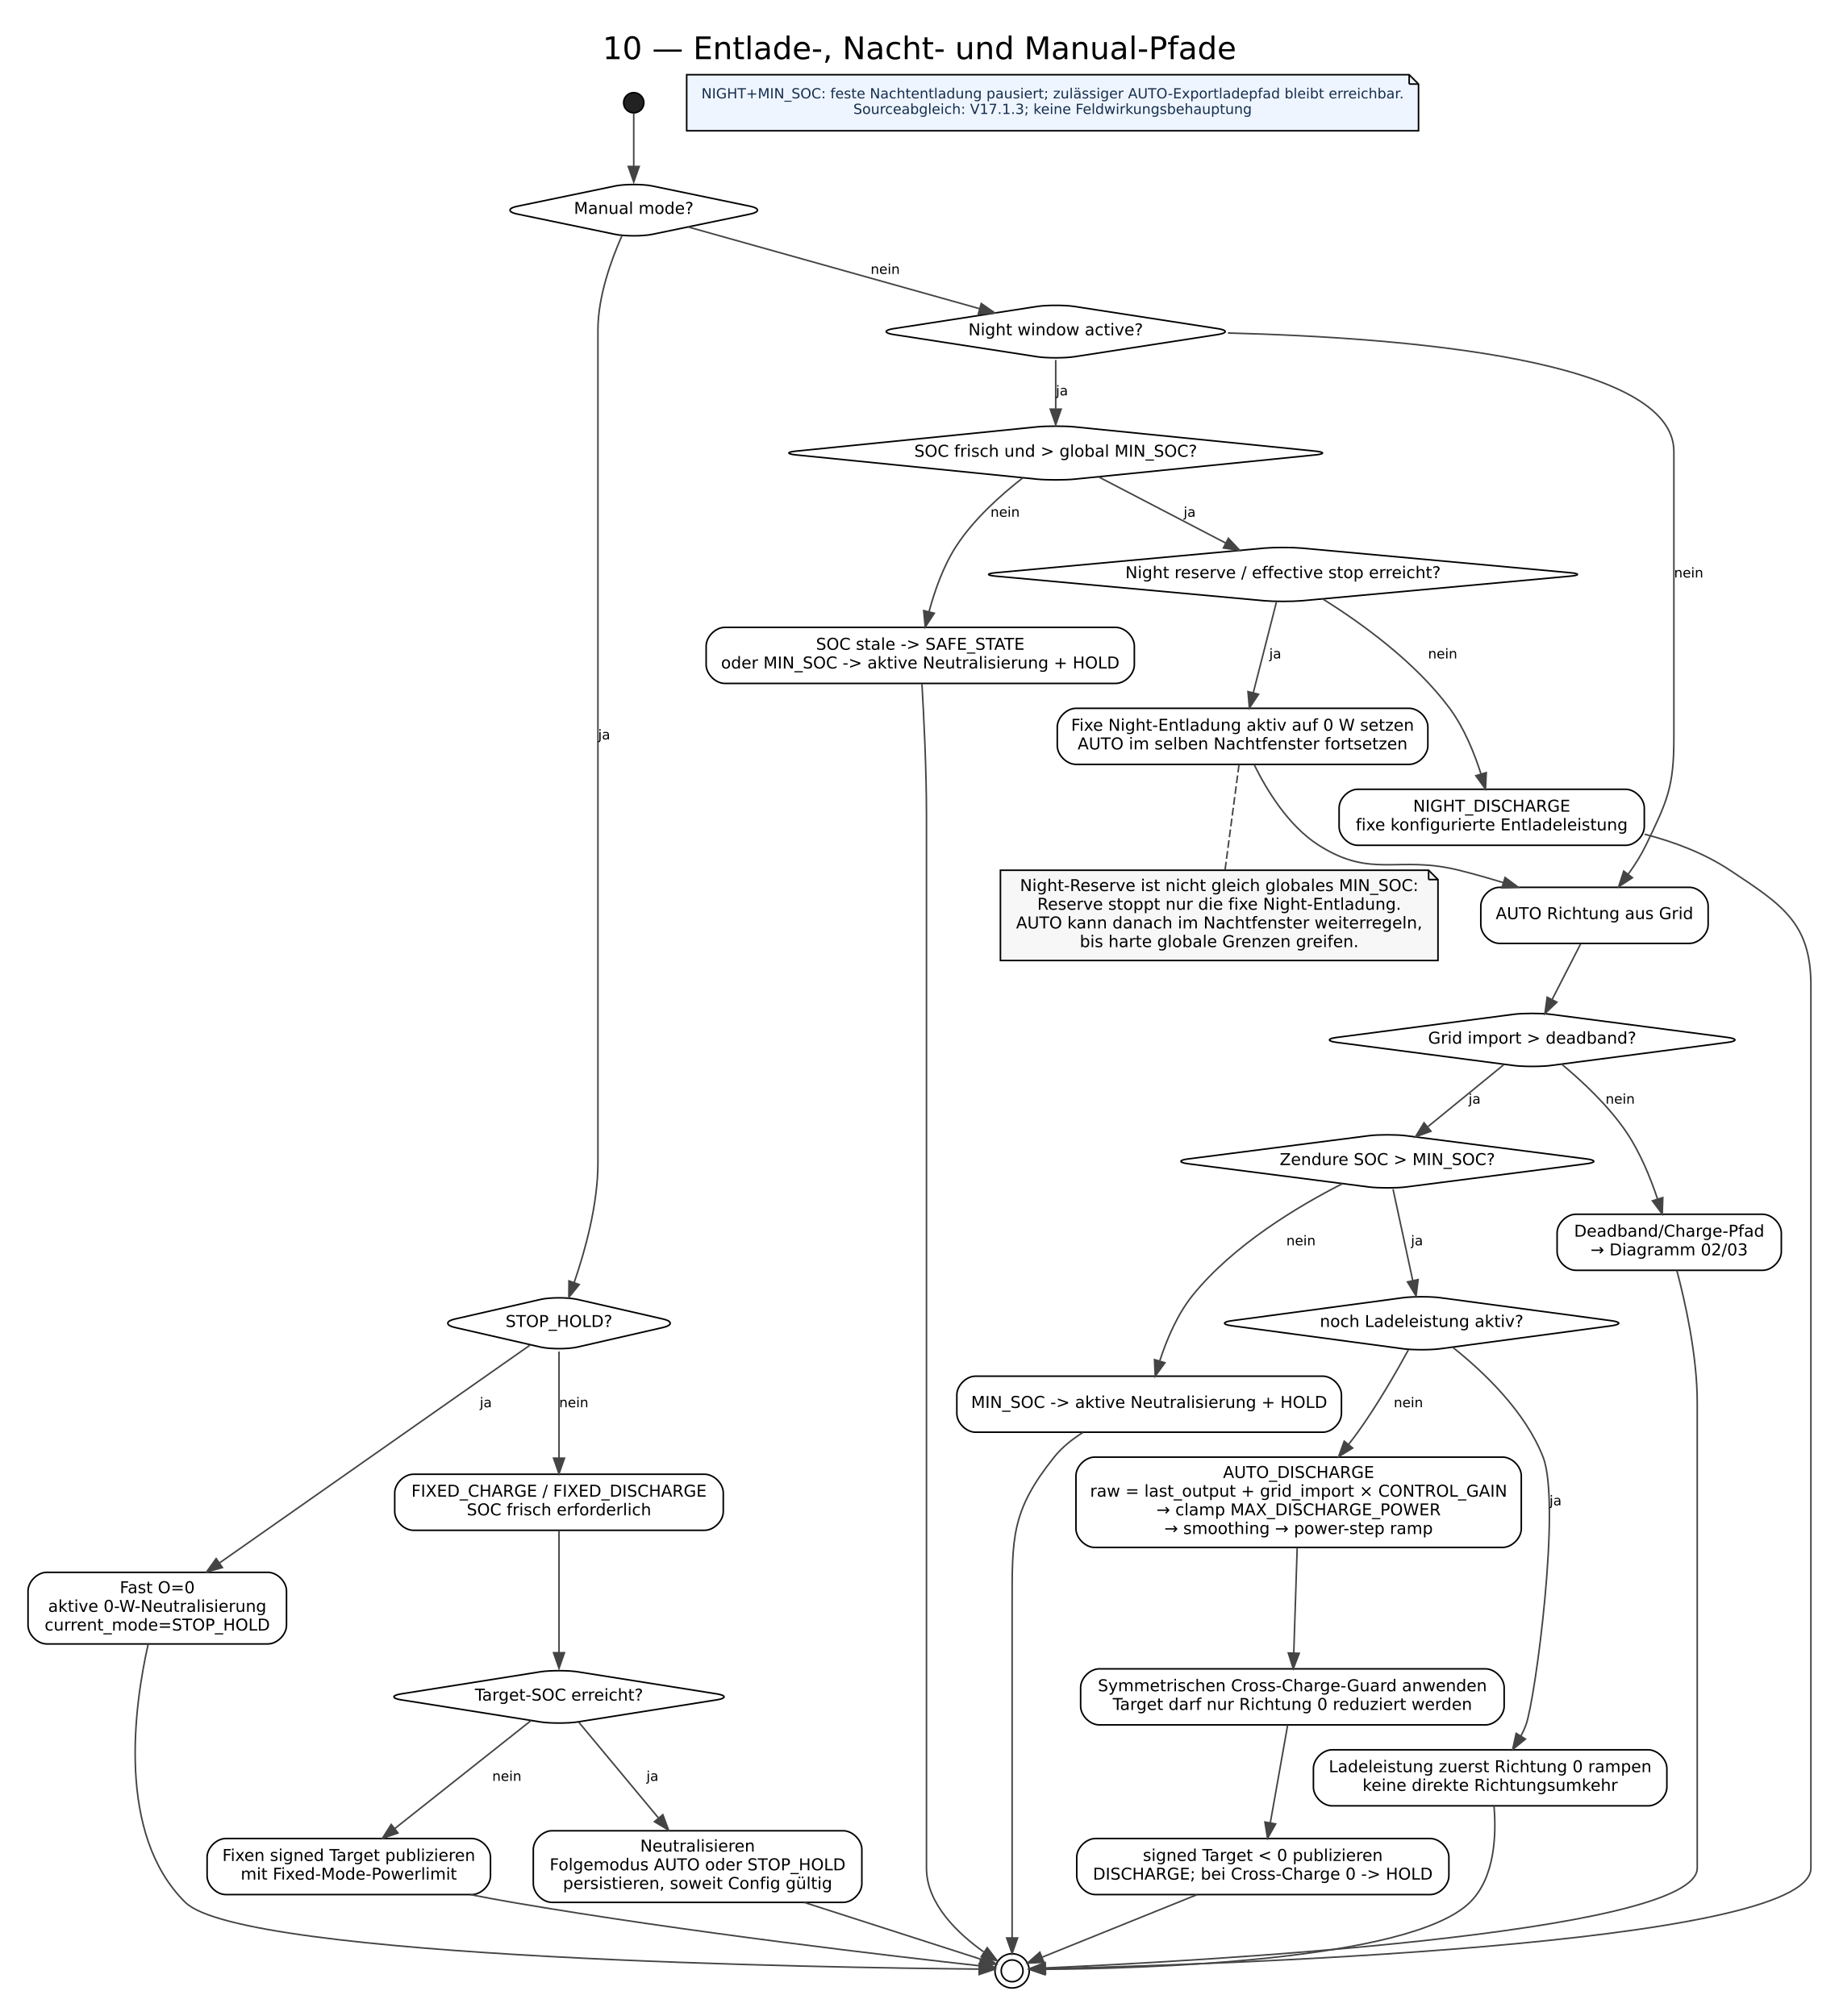
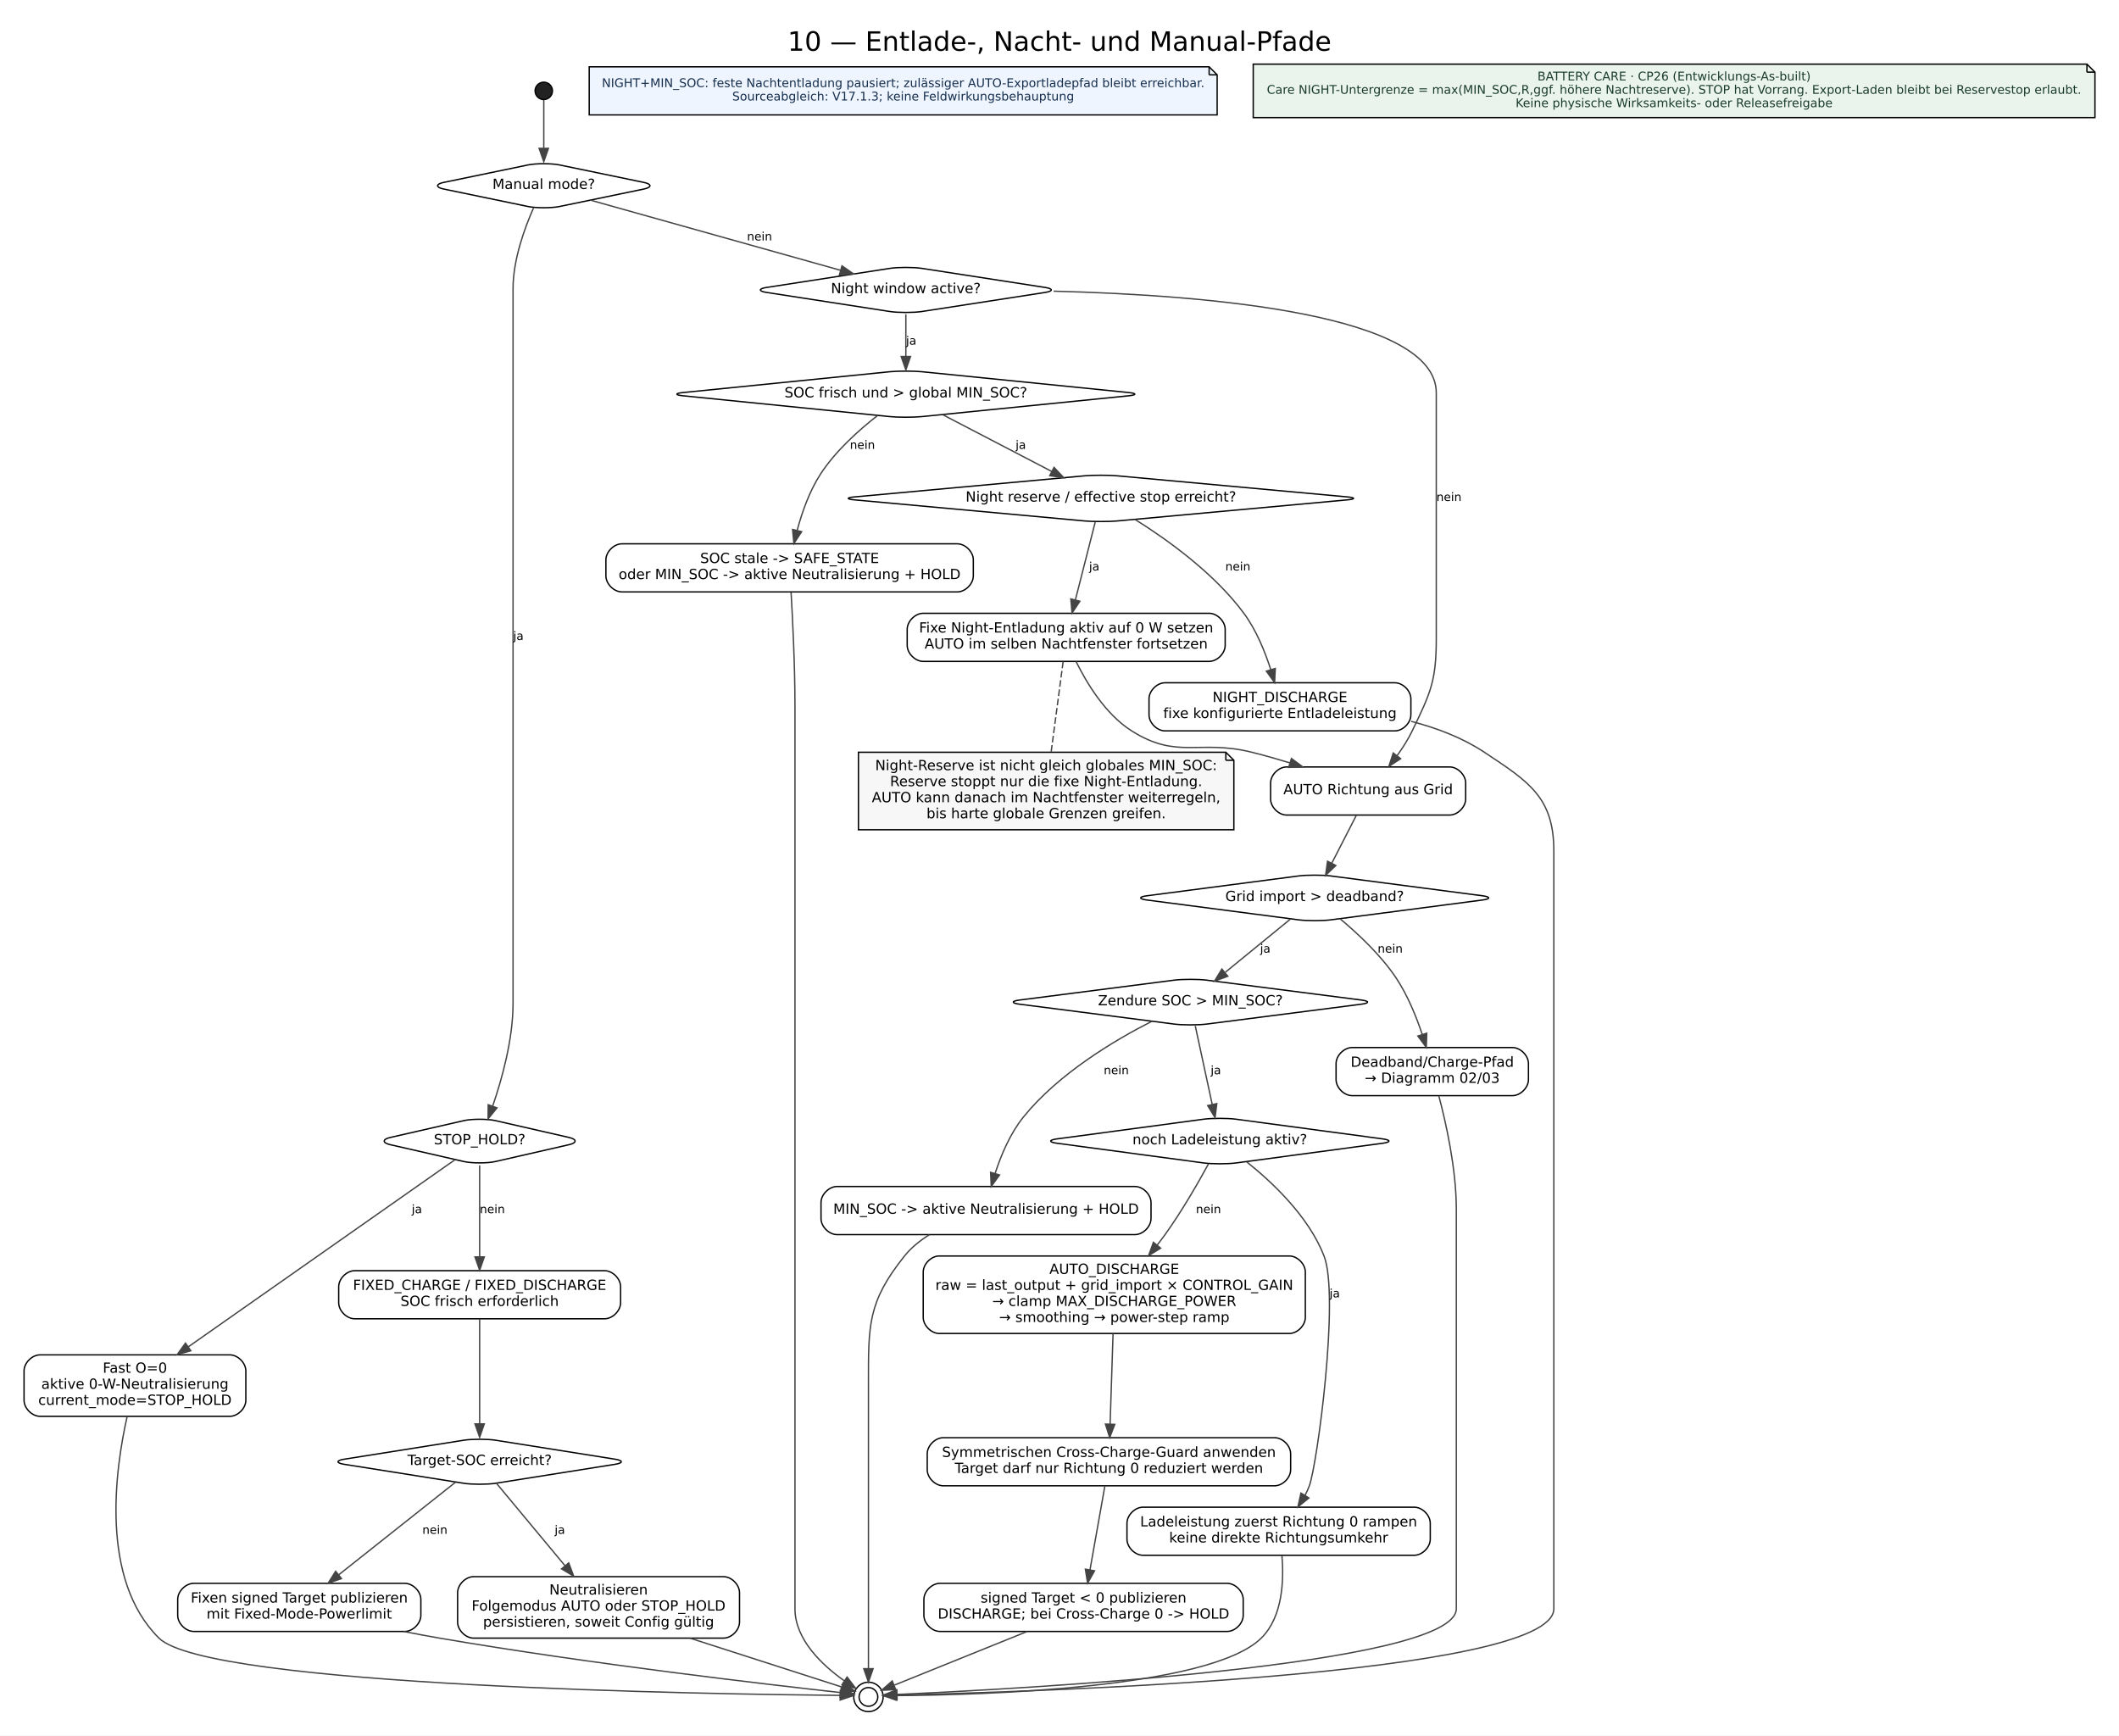
- <svg xmlns="http://www.w3.org/2000/svg" width="1181pt" height="1295pt" viewBox="0.00 0.00 1181.00 1295.00">
-   <g id="graph0" class="graph" transform="scale(1 1) rotate(0) translate(18 1277)">
-     <polygon fill="white" stroke="transparent" points="-18,18 -18,-1277 1163,-1277 1163,18 -18,18" />
-     <text text-anchor="middle" x="572.5" y="-1239" font-family="DejaVu Sans" font-size="20.00">10 — Entlade-, Nacht- und Manual-Pfade</text>
+ <svg xmlns="http://www.w3.org/2000/svg" width="1586pt" height="1299pt" viewBox="0.00 0.00 1586.00 1299.00">
+   <g id="graph0" class="graph" transform="scale(1 1) rotate(0) translate(18 1281)">
+     <polygon fill="white" stroke="transparent" points="-18,18 -18,-1281 1568,-1281 1568,18 -18,18" />
+     <text text-anchor="middle" x="775" y="-1243" font-family="DejaVu Sans" font-size="20.00">10 — Entlade-, Nacht- und Manual-Pfade</text>
    <g id="node1" class="node">
-       <ellipse fill="#222222" stroke="black" cx="389" cy="-1211" rx="6.5" ry="6.5" />
+       <ellipse fill="#222222" stroke="black" cx="389" cy="-1213" rx="6.5" ry="6.5" />
    </g>
    <g id="node2" class="node">
      <path fill="white" stroke="black" d="M377.25,-1157.56C377.25,-1157.56 313.94,-1144.44 313.94,-1144.44 308.07,-1143.22 308.07,-1140.78 313.94,-1139.56 313.94,-1139.56 377.25,-1126.44 377.25,-1126.44 383.12,-1125.22 394.88,-1125.22 400.75,-1126.44 400.75,-1126.44 464.06,-1139.56 464.06,-1139.56 469.93,-1140.78 469.93,-1143.22 464.06,-1144.44 464.06,-1144.44 400.75,-1157.56 400.75,-1157.56 394.88,-1158.78 383.12,-1158.78 377.25,-1157.56" />
      <text text-anchor="middle" x="389" y="-1139.6" font-family="DejaVu Sans" font-size="10.50">Manual mode?</text>
    </g>
    <g id="edge1" class="edge">
-       <path fill="none" stroke="#444444" d="M389,-1204.29C389,-1196.72 389,-1182.86 389,-1170.23" />
-       <polygon fill="#444444" stroke="#444444" points="392.5,-1170.08 389,-1160.08 385.5,-1170.08 392.5,-1170.08" />
+       <path fill="none" stroke="#444444" d="M389,-1206.12C389,-1198.15 389,-1183.38 389,-1170.14" />
+       <polygon fill="#444444" stroke="#444444" points="392.5,-1170 389,-1160 385.5,-1170 392.5,-1170" />
    </g>
    <g id="node3" class="node">
      <path fill="white" stroke="black" d="M329.3,-442.33C329.3,-442.33 273.97,-429.67 273.97,-429.67 268.12,-428.34 268.12,-425.66 273.97,-424.33 273.97,-424.33 329.3,-411.67 329.3,-411.67 335.15,-410.34 346.85,-410.34 352.7,-411.67 352.7,-411.67 408.03,-424.33 408.03,-424.33 413.88,-425.66 413.88,-428.34 408.03,-429.67 408.03,-429.67 352.7,-442.33 352.7,-442.33 346.85,-443.66 335.15,-443.66 329.3,-442.33" />
      <text text-anchor="middle" x="341" y="-424.6" font-family="DejaVu Sans" font-size="10.50">STOP_HOLD?</text>
    </g>
    <g id="edge2" class="edge">
      <path fill="none" stroke="#444444" d="M381.34,-1125.4C374.65,-1110.32 366,-1086.64 366,-1065 366,-1065 366,-1065 366,-530 366,-503.17 357.74,-473.49 350.72,-453.09" />
      <polygon fill="#444444" stroke="#444444" points="353.98,-451.84 347.31,-443.61 347.4,-454.2 353.98,-451.84" />
      <text text-anchor="middle" x="370" y="-802.04" font-family="DejaVu Sans" font-size="8.70">ja</text>
    </g>
    <g id="node9" class="node">
      <path fill="white" stroke="black" d="M648.14,-1080.16C648.14,-1080.16 555.59,-1065.84 555.59,-1065.84 549.66,-1064.92 549.66,-1063.08 555.59,-1062.16 555.59,-1062.16 648.14,-1047.84 648.14,-1047.84 654.07,-1046.92 665.93,-1046.92 671.86,-1047.84 671.86,-1047.84 764.41,-1062.16 764.41,-1062.16 770.34,-1063.08 770.34,-1064.92 764.41,-1065.84 764.41,-1065.84 671.86,-1080.16 671.86,-1080.16 665.93,-1081.08 654.07,-1081.08 648.14,-1080.16" />
      <text text-anchor="middle" x="660" y="-1061.6" font-family="DejaVu Sans" font-size="10.50">Night window active?</text>
    </g>
    <g id="edge11" class="edge">
      <path fill="none" stroke="#444444" d="M423.87,-1131.22C471.51,-1117.86 557.18,-1093.84 611.18,-1078.69" />
      <polygon fill="#444444" stroke="#444444" points="612.19,-1082.04 620.88,-1075.97 610.3,-1075.3 612.19,-1082.04" />
      <text text-anchor="middle" x="550.5" y="-1101.04" font-family="DejaVu Sans" font-size="8.70">nein</text>
    </g>
    <g id="node4" class="node">
      <path fill="white" stroke="black" d="M154,-267C154,-267 12,-267 12,-267 6,-267 0,-261 0,-255 0,-255 0,-233 0,-233 0,-227 6,-221 12,-221 12,-221 154,-221 154,-221 160,-221 166,-227 166,-233 166,-233 166,-255 166,-255 166,-261 160,-267 154,-267" />
      <text text-anchor="middle" x="83" y="-253.6" font-family="DejaVu Sans" font-size="10.50">Fast O=0</text>
      <text text-anchor="middle" x="83" y="-241.6" font-family="DejaVu Sans" font-size="10.50">aktive 0-W-Neutralisierung</text>
      <text text-anchor="middle" x="83" y="-229.6" font-family="DejaVu Sans" font-size="10.50">current_mode=STOP_HOLD</text>
    </g>
    <g id="edge3" class="edge">
      <path fill="none" stroke="#444444" d="M322.45,-412.98C280.9,-383.84 179.63,-312.79 123,-273.06" />
      <polygon fill="#444444" stroke="#444444" points="124.84,-270.08 114.64,-267.2 120.82,-275.81 124.84,-270.08" />
      <text text-anchor="middle" x="294" y="-373.04" font-family="DejaVu Sans" font-size="8.70">ja</text>
    </g>
    <g id="node5" class="node">
      <path fill="white" stroke="black" d="M434.5,-330C434.5,-330 247.5,-330 247.5,-330 241.5,-330 235.5,-324 235.5,-318 235.5,-318 235.5,-306 235.5,-306 235.5,-300 241.5,-294 247.5,-294 247.5,-294 434.5,-294 434.5,-294 440.5,-294 446.5,-300 446.5,-306 446.5,-306 446.5,-318 446.5,-318 446.5,-324 440.5,-330 434.5,-330" />
      <text text-anchor="middle" x="341" y="-315.6" font-family="DejaVu Sans" font-size="10.50">FIXED_CHARGE / FIXED_DISCHARGE</text>
      <text text-anchor="middle" x="341" y="-303.6" font-family="DejaVu Sans" font-size="10.50">SOC frisch erforderlich</text>
    </g>
    <g id="edge4" class="edge">
      <path fill="none" stroke="#444444" d="M341,-408.84C341,-390.67 341,-361.72 341,-340.39" />
      <polygon fill="#444444" stroke="#444444" points="344.5,-340.32 341,-330.32 337.5,-340.32 344.5,-340.32" />
      <text text-anchor="middle" x="350.5" y="-373.04" font-family="DejaVu Sans" font-size="8.70">nein</text>
    </g>
    <g id="node25" class="node">
      <ellipse fill="white" stroke="black" cx="632" cy="-11" rx="7" ry="7" />
      <ellipse fill="none" stroke="black" cx="632" cy="-11" rx="11" ry="11" />
    </g>
    <g id="edge8" class="edge">
      <path fill="none" stroke="#444444" d="M77.19,-220.99C68.27,-181.54 56.51,-98.84 101,-55 137.87,-18.66 516.43,-12.99 610.78,-12.14" />
      <polygon fill="#444444" stroke="#444444" points="610.87,-15.64 620.84,-12.06 610.81,-8.64 610.87,-15.64" />
    </g>
    <g id="node6" class="node">
      <path fill="white" stroke="black" d="M329.15,-203.12C329.15,-203.12 239.45,-188.88 239.45,-188.88 233.52,-187.94 233.52,-186.06 239.45,-185.12 239.45,-185.12 329.15,-170.88 329.15,-170.88 335.07,-169.94 346.93,-169.94 352.85,-170.88 352.85,-170.88 442.55,-185.12 442.55,-185.12 448.48,-186.06 448.48,-187.94 442.55,-188.88 442.55,-188.88 352.85,-203.12 352.85,-203.12 346.93,-204.06 335.07,-204.06 329.15,-203.12" />
      <text text-anchor="middle" x="341" y="-184.6" font-family="DejaVu Sans" font-size="10.50">Target-SOC erreicht?</text>
    </g>
    <g id="edge5" class="edge">
      <path fill="none" stroke="#444444" d="M341,-293.9C341,-273.63 341,-239.6 341,-215.59" />
      <polygon fill="#444444" stroke="#444444" points="344.5,-215.35 341,-205.35 337.5,-215.35 344.5,-215.35" />
    </g>
    <g id="node7" class="node">
      <path fill="white" stroke="black" d="M523.5,-101C523.5,-101 336.5,-101 336.5,-101 330.5,-101 324.5,-95 324.5,-89 324.5,-89 324.5,-67 324.5,-67 324.5,-61 330.5,-55 336.5,-55 336.5,-55 523.5,-55 523.5,-55 529.5,-55 535.5,-61 535.5,-67 535.5,-67 535.5,-89 535.5,-89 535.5,-95 529.5,-101 523.5,-101" />
      <text text-anchor="middle" x="430" y="-87.6" font-family="DejaVu Sans" font-size="10.50">Neutralisieren</text>
      <text text-anchor="middle" x="430" y="-75.6" font-family="DejaVu Sans" font-size="10.50">Folgemodus AUTO oder STOP_HOLD</text>
      <text text-anchor="middle" x="430" y="-63.6" font-family="DejaVu Sans" font-size="10.50">persistieren, soweit Config gültig</text>
    </g>
    <g id="edge6" class="edge">
      <path fill="none" stroke="#444444" d="M353.75,-170.67C367.02,-154.72 388.13,-129.33 404.79,-109.31" />
      <polygon fill="#444444" stroke="#444444" points="407.68,-111.31 411.38,-101.38 402.3,-106.83 407.68,-111.31" />
      <text text-anchor="middle" x="401" y="-133.04" font-family="DejaVu Sans" font-size="8.70">ja</text>
    </g>
    <g id="node8" class="node">
      <path fill="white" stroke="black" d="M285,-96C285,-96 127,-96 127,-96 121,-96 115,-90 115,-84 115,-84 115,-72 115,-72 115,-66 121,-60 127,-60 127,-60 285,-60 285,-60 291,-60 297,-66 297,-72 297,-72 297,-84 297,-84 297,-90 291,-96 285,-96" />
      <text text-anchor="middle" x="206" y="-81.6" font-family="DejaVu Sans" font-size="10.50">Fixen signed Target publizieren</text>
      <text text-anchor="middle" x="206" y="-69.6" font-family="DejaVu Sans" font-size="10.50">mit Fixed-Mode-Powerlimit</text>
    </g>
    <g id="edge7" class="edge">
      <path fill="none" stroke="#444444" d="M323.07,-171.79C300.71,-154.07 262.18,-123.53 235.46,-102.35" />
      <polygon fill="#444444" stroke="#444444" points="237.58,-99.57 227.57,-96.1 233.24,-105.05 237.58,-99.57" />
      <text text-anchor="middle" x="307.5" y="-133.04" font-family="DejaVu Sans" font-size="8.70">nein</text>
    </g>
    <g id="edge9" class="edge">
      <path fill="none" stroke="#444444" d="M498.39,-54.99C538.43,-42.11 586.12,-26.76 612.32,-18.33" />
      <polygon fill="#444444" stroke="#444444" points="613.41,-21.66 621.85,-15.27 611.26,-15 613.41,-21.66" />
    </g>
    <g id="edge10" class="edge">
      <path fill="none" stroke="#444444" d="M284.14,-59.97C293.18,-58.19 302.28,-56.5 311,-55 423.57,-35.69 559.61,-19.95 610.99,-14.27" />
      <polygon fill="#444444" stroke="#444444" points="611.59,-17.73 621.15,-13.16 610.83,-10.77 611.59,-17.73" />
    </g>
    <g id="node10" class="node">
      <path fill="white" stroke="black" d="M648.06,-1002.8C648.06,-1002.8 493.11,-987.2 493.11,-987.2 487.14,-986.6 487.14,-985.4 493.11,-984.8 493.11,-984.8 648.06,-969.2 648.06,-969.2 654.03,-968.6 665.97,-968.6 671.94,-969.2 671.94,-969.2 826.89,-984.8 826.89,-984.8 832.86,-985.4 832.86,-986.6 826.89,-987.2 826.89,-987.2 671.94,-1002.8 671.94,-1002.8 665.97,-1003.4 654.03,-1003.4 648.06,-1002.8" />
      <text text-anchor="middle" x="660" y="-983.6" font-family="DejaVu Sans" font-size="10.50">SOC frisch und &gt; global MIN_SOC?</text>
    </g>
    <g id="edge12" class="edge">
      <path fill="none" stroke="#444444" d="M660,-1045.75C660,-1036.52 660,-1024.93 660,-1014.49" />
      <polygon fill="#444444" stroke="#444444" points="663.5,-1014.18 660,-1004.18 656.5,-1014.18 663.5,-1014.18" />
      <text text-anchor="middle" x="664" y="-1023.04" font-family="DejaVu Sans" font-size="8.70">ja</text>
    </g>
    <g id="node15" class="node">
      <path fill="white" stroke="black" d="M1067,-707C1067,-707 945,-707 945,-707 939,-707 933,-701 933,-695 933,-695 933,-683 933,-683 933,-677 939,-671 945,-671 945,-671 1067,-671 1067,-671 1073,-671 1079,-677 1079,-683 1079,-683 1079,-695 1079,-695 1079,-701 1073,-707 1067,-707" />
      <text text-anchor="middle" x="1006" y="-686.6" font-family="DejaVu Sans" font-size="10.50">AUTO Richtung aus Grid</text>
    </g>
    <g id="edge20" class="edge">
      <path fill="none" stroke="#444444" d="M770.59,-1063.08C888.06,-1060.08 1057,-1045.6 1057,-987 1057,-987 1057,-987 1057,-803 1057,-771.31 1052.77,-762.55 1039,-734 1035.93,-727.64 1031.89,-721.29 1027.68,-715.47" />
      <polygon fill="#444444" stroke="#444444" points="1030.36,-713.2 1021.51,-707.38 1024.79,-717.45 1030.36,-713.2" />
      <text text-anchor="middle" x="1066.5" y="-906.04" font-family="DejaVu Sans" font-size="8.70">nein</text>
    </g>
    <g id="node11" class="node">
      <path fill="white" stroke="black" d="M698.5,-874C698.5,-874 447.5,-874 447.5,-874 441.5,-874 435.5,-868 435.5,-862 435.5,-862 435.5,-850 435.5,-850 435.5,-844 441.5,-838 447.5,-838 447.5,-838 698.5,-838 698.5,-838 704.5,-838 710.5,-844 710.5,-850 710.5,-850 710.5,-862 710.5,-862 710.5,-868 704.5,-874 698.5,-874" />
      <text text-anchor="middle" x="573" y="-859.6" font-family="DejaVu Sans" font-size="10.50">SOC stale -&gt; SAFE_STATE</text>
      <text text-anchor="middle" x="573" y="-847.6" font-family="DejaVu Sans" font-size="10.50">oder MIN_SOC -&gt; aktive Neutralisierung + HOLD</text>
    </g>
    <g id="edge13" class="edge">
      <path fill="none" stroke="#444444" d="M638.96,-970.11C625.04,-959.29 607.32,-943.51 596,-926 587.83,-913.37 582.28,-897.54 578.69,-884.24" />
      <polygon fill="#444444" stroke="#444444" points="582.01,-883.09 576.21,-874.22 575.21,-884.77 582.01,-883.09" />
      <text text-anchor="middle" x="627.5" y="-945.04" font-family="DejaVu Sans" font-size="8.70">nein</text>
    </g>
    <g id="node12" class="node">
      <path fill="white" stroke="black" d="M794.05,-924.91C794.05,-924.91 621.39,-909.09 621.39,-909.09 615.41,-908.55 615.41,-907.45 621.39,-906.91 621.39,-906.91 794.05,-891.09 794.05,-891.09 800.03,-890.55 811.97,-890.55 817.95,-891.09 817.95,-891.09 990.61,-906.91 990.61,-906.91 996.59,-907.45 996.59,-908.55 990.61,-909.09 990.61,-909.09 817.95,-924.91 817.95,-924.91 811.97,-925.45 800.03,-925.45 794.05,-924.91" />
      <text text-anchor="middle" x="806" y="-905.6" font-family="DejaVu Sans" font-size="10.50">Night reserve / effective stop erreicht?</text>
    </g>
    <g id="edge14" class="edge">
      <path fill="none" stroke="#444444" d="M687.46,-970.7C710.56,-958.68 743.79,-941.38 769.19,-928.16" />
      <polygon fill="#444444" stroke="#444444" points="770.91,-931.21 778.17,-923.49 767.68,-925 770.91,-931.21" />
      <text text-anchor="middle" x="746" y="-945.04" font-family="DejaVu Sans" font-size="8.70">ja</text>
    </g>
    <g id="edge17" class="edge">
      <path fill="none" stroke="#444444" d="M574.09,-837.68C575.28,-817.4 577,-782.77 577,-753 577,-753 577,-753 577,-77 577,-53.77 597.73,-34.56 613.73,-23.2" />
      <polygon fill="#444444" stroke="#444444" points="616.02,-25.88 622.42,-17.44 612.15,-20.05 616.02,-25.88" />
    </g>
    <g id="node13" class="node">
      <path fill="white" stroke="black" d="M887,-822C887,-822 673,-822 673,-822 667,-822 661,-816 661,-810 661,-810 661,-798 661,-798 661,-792 667,-786 673,-786 673,-786 887,-786 887,-786 893,-786 899,-792 899,-798 899,-798 899,-810 899,-810 899,-816 893,-822 887,-822" />
      <text text-anchor="middle" x="780" y="-807.6" font-family="DejaVu Sans" font-size="10.50">Fixe Night-Entladung aktiv auf 0 W setzen</text>
      <text text-anchor="middle" x="780" y="-795.6" font-family="DejaVu Sans" font-size="10.50">AUTO im selben Nachtfenster fortsetzen</text>
    </g>
    <g id="edge15" class="edge">
      <path fill="none" stroke="#444444" d="M801.71,-890.16C797.69,-874.38 791.61,-850.53 786.9,-832.08" />
      <polygon fill="#444444" stroke="#444444" points="790.25,-831.03 784.39,-822.21 783.47,-832.76 790.25,-831.03" />
      <text text-anchor="middle" x="801" y="-854.04" font-family="DejaVu Sans" font-size="8.70">ja</text>
    </g>
    <g id="node14" class="node">
      <path fill="white" stroke="black" d="M1026,-770C1026,-770 854,-770 854,-770 848,-770 842,-764 842,-758 842,-758 842,-746 842,-746 842,-740 848,-734 854,-734 854,-734 1026,-734 1026,-734 1032,-734 1038,-740 1038,-746 1038,-746 1038,-758 1038,-758 1038,-764 1032,-770 1026,-770" />
      <text text-anchor="middle" x="940" y="-755.6" font-family="DejaVu Sans" font-size="10.50">NIGHT_DISCHARGE</text>
      <text text-anchor="middle" x="940" y="-743.6" font-family="DejaVu Sans" font-size="10.50">fixe konfigurierte Entladeleistung</text>
    </g>
    <g id="edge16" class="edge">
      <path fill="none" stroke="#444444" d="M831.7,-892.14C855.64,-877.14 890.87,-851.96 913,-822 922.26,-809.47 928.8,-793.35 933.12,-779.84" />
      <polygon fill="#444444" stroke="#444444" points="936.52,-780.71 936,-770.12 929.81,-778.72 936.52,-780.71" />
      <text text-anchor="middle" x="908.5" y="-854.04" font-family="DejaVu Sans" font-size="8.70">nein</text>
    </g>
    <g id="edge19" class="edge">
      <path fill="none" stroke="#444444" d="M787.42,-785.87C795.32,-769.79 809.39,-746.42 829,-734 863.32,-712.26 879.57,-727.8 919,-718 928.26,-715.7 937.96,-712.93 947.4,-710.05" />
      <polygon fill="#444444" stroke="#444444" points="948.6,-713.34 957.1,-707.02 946.51,-706.66 948.6,-713.34" />
    </g>
    <g id="node26" class="node">
      <polygon fill="#f7f7f7" stroke="black" points="899.5,-718 624.5,-718 624.5,-660 905.5,-660 905.5,-712 899.5,-718" />
      <polyline fill="none" stroke="black" points="899.5,-718 899.5,-712 " />
      <polyline fill="none" stroke="black" points="905.5,-712 899.5,-712 " />
      <text text-anchor="middle" x="765" y="-704.6" font-family="DejaVu Sans" font-size="10.50">Night-Reserve ist nicht gleich globales MIN_SOC:</text>
      <text text-anchor="middle" x="765" y="-692.6" font-family="DejaVu Sans" font-size="10.50">Reserve stoppt nur die fixe Night-Entladung.</text>
      <text text-anchor="middle" x="765" y="-680.6" font-family="DejaVu Sans" font-size="10.50">AUTO kann danach im Nachtfenster weiterregeln,</text>
      <text text-anchor="middle" x="765" y="-668.6" font-family="DejaVu Sans" font-size="10.50">bis harte globale Grenzen greifen.</text>
    </g>
    <g id="edge34" class="edge">
      <path fill="none" stroke="#444444" stroke-dasharray="5,2" d="M777.72,-785.84C775.35,-767.93 771.58,-739.56 768.76,-718.33" />
    </g>
    <g id="edge18" class="edge">
      <path fill="none" stroke="#444444" d="M1038.23,-741.12C1057.46,-736.15 1076.69,-728.81 1093,-718 1126.51,-695.79 1145,-684.2 1145,-644 1145,-644 1145,-644 1145,-77 1145,-26.59 750.1,-14.6 653.25,-12.42" />
      <polygon fill="#444444" stroke="#444444" points="653.26,-8.92 643.19,-12.2 653.11,-15.92 653.26,-8.92" />
    </g>
    <g id="node16" class="node">
      <path fill="white" stroke="black" d="M954.1,-625.44C954.1,-625.44 840.25,-610.56 840.25,-610.56 834.31,-609.78 834.31,-608.22 840.25,-607.44 840.25,-607.44 954.1,-592.56 954.1,-592.56 960.05,-591.78 971.95,-591.78 977.9,-592.56 977.9,-592.56 1091.75,-607.44 1091.75,-607.44 1097.69,-608.22 1097.69,-609.78 1091.75,-610.56 1091.75,-610.56 977.9,-625.44 977.9,-625.44 971.95,-626.22 960.05,-626.22 954.1,-625.44" />
      <text text-anchor="middle" x="966" y="-606.6" font-family="DejaVu Sans" font-size="10.50">Grid import &gt; deadband?</text>
    </g>
    <g id="edge21" class="edge">
      <path fill="none" stroke="#444444" d="M997.12,-670.69C991.76,-660.24 984.84,-646.75 978.89,-635.14" />
      <polygon fill="#444444" stroke="#444444" points="981.85,-633.24 974.17,-625.93 975.62,-636.43 981.85,-633.24" />
    </g>
    <g id="node17" class="node">
      <path fill="white" stroke="black" d="M861.1,-547.47C861.1,-547.47 744.9,-532.53 744.9,-532.53 738.95,-531.77 738.95,-530.23 744.9,-529.47 744.9,-529.47 861.1,-514.53 861.1,-514.53 867.05,-513.77 878.95,-513.77 884.9,-514.53 884.9,-514.53 1001.1,-529.47 1001.1,-529.47 1007.05,-530.23 1007.05,-531.77 1001.1,-532.53 1001.1,-532.53 884.9,-547.47 884.9,-547.47 878.95,-548.23 867.05,-548.23 861.1,-547.47" />
      <text text-anchor="middle" x="873" y="-528.6" font-family="DejaVu Sans" font-size="10.50">Zendure SOC &gt; MIN_SOC?</text>
    </g>
    <g id="edge22" class="edge">
      <path fill="none" stroke="#444444" d="M947.63,-592.98C933.78,-581.67 914.6,-566 899.16,-553.38" />
      <polygon fill="#444444" stroke="#444444" points="900.98,-550.34 891.02,-546.73 896.55,-555.76 900.98,-550.34" />
      <text text-anchor="middle" x="929" y="-568.04" font-family="DejaVu Sans" font-size="8.70">ja</text>
    </g>
    <g id="node24" class="node">
      <path fill="white" stroke="black" d="M1114,-497C1114,-497 994,-497 994,-497 988,-497 982,-491 982,-485 982,-485 982,-473 982,-473 982,-467 988,-461 994,-461 994,-461 1114,-461 1114,-461 1120,-461 1126,-467 1126,-473 1126,-473 1126,-485 1126,-485 1126,-491 1120,-497 1114,-497" />
      <text text-anchor="middle" x="1054" y="-482.6" font-family="DejaVu Sans" font-size="10.50">Deadband/Charge-Pfad</text>
      <text text-anchor="middle" x="1054" y="-470.6" font-family="DejaVu Sans" font-size="10.50">→ Diagramm 02/03</text>
    </g>
    <g id="edge23" class="edge">
      <path fill="none" stroke="#444444" d="M984.9,-593.45C998.15,-582.43 1015.48,-566.29 1027,-549 1035.58,-536.12 1042.06,-520.1 1046.52,-506.74" />
      <polygon fill="#444444" stroke="#444444" points="1049.88,-507.73 1049.53,-497.14 1043.2,-505.63 1049.88,-507.73" />
      <text text-anchor="middle" x="1022.5" y="-568.04" font-family="DejaVu Sans" font-size="8.70">nein</text>
    </g>
    <g id="node18" class="node">
      <path fill="white" stroke="black" d="M831.5,-393C831.5,-393 608.5,-393 608.5,-393 602.5,-393 596.5,-387 596.5,-381 596.5,-381 596.5,-369 596.5,-369 596.5,-363 602.5,-357 608.5,-357 608.5,-357 831.5,-357 831.5,-357 837.5,-357 843.5,-363 843.5,-369 843.5,-369 843.5,-381 843.5,-381 843.5,-387 837.5,-393 831.5,-393" />
      <text text-anchor="middle" x="720" y="-372.6" font-family="DejaVu Sans" font-size="10.50">MIN_SOC -&gt; aktive Neutralisierung + HOLD</text>
    </g>
    <g id="edge24" class="edge">
      <path fill="none" stroke="#444444" d="M844.06,-516.62C816.09,-502.39 774.22,-477.46 748,-445 738.09,-432.74 731.27,-416.51 726.84,-402.87" />
      <polygon fill="#444444" stroke="#444444" points="730.13,-401.63 723.91,-393.05 723.42,-403.63 730.13,-401.63" />
      <text text-anchor="middle" x="817.5" y="-477.04" font-family="DejaVu Sans" font-size="8.70">nein</text>
    </g>
    <g id="node19" class="node">
      <path fill="white" stroke="black" d="M883.11,-443.4C883.11,-443.4 772.9,-428.6 772.9,-428.6 766.95,-427.8 766.95,-426.2 772.9,-425.4 772.9,-425.4 883.11,-410.6 883.11,-410.6 889.05,-409.8 900.95,-409.8 906.89,-410.6 906.89,-410.6 1017.1,-425.4 1017.1,-425.4 1023.05,-426.2 1023.05,-427.8 1017.1,-428.6 1017.1,-428.6 906.89,-443.4 906.89,-443.4 900.95,-444.2 889.05,-444.2 883.11,-443.4" />
      <text text-anchor="middle" x="895" y="-424.6" font-family="DejaVu Sans" font-size="10.50">noch Ladeleistung aktiv?</text>
    </g>
    <g id="edge25" class="edge">
      <path fill="none" stroke="#444444" d="M876.63,-513.16C880.08,-497.19 885.3,-472.96 889.3,-454.42" />
      <polygon fill="#444444" stroke="#444444" points="892.75,-455.04 891.43,-444.53 885.9,-453.57 892.75,-455.04" />
      <text text-anchor="middle" x="892" y="-477.04" font-family="DejaVu Sans" font-size="8.70">ja</text>
    </g>
    <g id="edge32" class="edge">
      <path fill="none" stroke="#444444" d="M677.59,-356.9C670.62,-352.56 664.04,-347.3 659,-341 631.32,-306.38 632,-289.32 632,-245 632,-245 632,-245 632,-77 632,-61.99 632,-45.03 632,-32.19" />
      <polygon fill="#444444" stroke="#444444" points="635.5,-32.13 632,-22.13 628.5,-32.13 635.5,-32.13" />
    </g>
    <g id="node20" class="node">
      <path fill="white" stroke="black" d="M1040.5,-153C1040.5,-153 837.5,-153 837.5,-153 831.5,-153 825.5,-147 825.5,-141 825.5,-141 825.5,-129 825.5,-129 825.5,-123 831.5,-117 837.5,-117 837.5,-117 1040.5,-117 1040.5,-117 1046.5,-117 1052.5,-123 1052.5,-129 1052.5,-129 1052.5,-141 1052.5,-141 1052.5,-147 1046.5,-153 1040.5,-153" />
      <text text-anchor="middle" x="939" y="-138.6" font-family="DejaVu Sans" font-size="10.50">Ladeleistung zuerst Richtung 0 rampen</text>
      <text text-anchor="middle" x="939" y="-126.6" font-family="DejaVu Sans" font-size="10.50">keine direkte Richtungsumkehr</text>
    </g>
    <g id="edge26" class="edge">
      <path fill="none" stroke="#444444" d="M915.13,-411.42C934.16,-396.28 961.45,-370.68 973,-341 984.7,-310.94 967.96,-185.21 962,-169 961.11,-166.59 960.01,-164.19 958.76,-161.85" />
      <polygon fill="#444444" stroke="#444444" points="961.67,-159.9 953.45,-153.22 955.71,-163.57 961.67,-159.9" />
      <text text-anchor="middle" x="981" y="-310.04" font-family="DejaVu Sans" font-size="8.70">ja</text>
    </g>
    <g id="node21" class="node">
      <path fill="white" stroke="black" d="M947,-341C947,-341 685,-341 685,-341 679,-341 673,-335 673,-329 673,-329 673,-295 673,-295 673,-289 679,-283 685,-283 685,-283 947,-283 947,-283 953,-283 959,-289 959,-295 959,-295 959,-329 959,-329 959,-335 953,-341 947,-341" />
      <text text-anchor="middle" x="816" y="-327.6" font-family="DejaVu Sans" font-size="10.50">AUTO_DISCHARGE</text>
      <text text-anchor="middle" x="816" y="-315.6" font-family="DejaVu Sans" font-size="10.50">raw = last_output + grid_import × CONTROL_GAIN</text>
      <text text-anchor="middle" x="816" y="-303.6" font-family="DejaVu Sans" font-size="10.50">→ clamp MAX_DISCHARGE_POWER</text>
      <text text-anchor="middle" x="816" y="-291.6" font-family="DejaVu Sans" font-size="10.50">→ smoothing → power-step ramp</text>
    </g>
    <g id="edge27" class="edge">
      <path fill="none" stroke="#444444" d="M886.48,-409.88C878.67,-395.57 866.46,-374.3 854,-357 852.11,-354.38 850.1,-351.73 848.03,-349.09" />
      <polygon fill="#444444" stroke="#444444" points="850.71,-346.84 841.69,-341.28 845.28,-351.25 850.71,-346.84" />
      <text text-anchor="middle" x="886.5" y="-373.04" font-family="DejaVu Sans" font-size="8.70">nein</text>
    </g>
    <g id="edge28" class="edge">
      <path fill="none" stroke="#444444" d="M941.47,-116.91C943.02,-98.9 942.26,-70.97 926,-55 887.37,-17.05 714.33,-12.43 653.35,-11.99" />
      <polygon fill="#444444" stroke="#444444" points="653.04,-8.49 643.02,-11.95 653.01,-15.49 653.04,-8.49" />
    </g>
    <g id="node22" class="node">
      <path fill="white" stroke="black" d="M936,-205C936,-205 688,-205 688,-205 682,-205 676,-199 676,-193 676,-193 676,-181 676,-181 676,-175 682,-169 688,-169 688,-169 936,-169 936,-169 942,-169 948,-175 948,-181 948,-181 948,-193 948,-193 948,-199 942,-205 936,-205" />
      <text text-anchor="middle" x="812" y="-190.6" font-family="DejaVu Sans" font-size="10.50">Symmetrischen Cross-Charge-Guard anwenden</text>
      <text text-anchor="middle" x="812" y="-178.6" font-family="DejaVu Sans" font-size="10.50">Target darf nur Richtung 0 reduziert werden</text>
    </g>
    <g id="edge29" class="edge">
      <path fill="none" stroke="#444444" d="M815.08,-282.78C814.42,-262.46 813.54,-235.2 812.88,-215.13" />
      <polygon fill="#444444" stroke="#444444" points="816.38,-214.97 812.56,-205.09 809.38,-215.2 816.38,-214.97" />
    </g>
    <g id="node23" class="node">
      <path fill="white" stroke="black" d="M900.5,-96C900.5,-96 685.5,-96 685.5,-96 679.5,-96 673.5,-90 673.5,-84 673.5,-84 673.5,-72 673.5,-72 673.5,-66 679.5,-60 685.5,-60 685.5,-60 900.5,-60 900.5,-60 906.5,-60 912.5,-66 912.5,-72 912.5,-72 912.5,-84 912.5,-84 912.5,-90 906.5,-96 900.5,-96" />
      <text text-anchor="middle" x="793" y="-81.6" font-family="DejaVu Sans" font-size="10.50">signed Target &lt; 0 publizieren</text>
      <text text-anchor="middle" x="793" y="-69.6" font-family="DejaVu Sans" font-size="10.50">DISCHARGE; bei Cross-Charge 0 -&gt; HOLD</text>
    </g>
    <g id="edge30" class="edge">
      <path fill="none" stroke="#444444" d="M808.95,-168.81C805.94,-151.88 801.31,-125.78 797.81,-106.07" />
      <polygon fill="#444444" stroke="#444444" points="801.24,-105.38 796.05,-96.15 794.35,-106.61 801.24,-105.38" />
    </g>
    <g id="edge31" class="edge">
      <path fill="none" stroke="#444444" d="M750.7,-59.92C718.56,-46.95 675.85,-29.7 651.4,-19.83" />
      <polygon fill="#444444" stroke="#444444" points="652.42,-16.47 641.84,-15.97 649.8,-22.96 652.42,-16.47" />
    </g>
    <g id="edge33" class="edge">
      <path fill="none" stroke="#444444" d="M1058.92,-460.84C1064.25,-440.7 1072,-406.21 1072,-376 1072,-376 1072,-376 1072,-77 1072,-34.19 741.77,-16.77 653.49,-12.88" />
      <polygon fill="#444444" stroke="#444444" points="653.46,-9.37 643.32,-12.44 653.16,-16.37 653.46,-9.37" />
    </g>
    <g id="node27" class="node">
-       <polygon fill="#eef5ff" stroke="black" points="887,-1229 423,-1229 423,-1193 893,-1193 893,-1223 887,-1229" />
-       <polyline fill="none" stroke="black" points="887,-1229 887,-1223 " />
-       <polyline fill="none" stroke="black" points="893,-1223 887,-1223 " />
-       <text text-anchor="middle" x="658" y="-1213.8" font-family="DejaVu Sans" font-size="9.00" fill="#162e4d">NIGHT+MIN_SOC: feste Nachtentladung pausiert; zulässiger AUTO-Exportladepfad bleibt erreichbar.</text>
-       <text text-anchor="middle" x="658" y="-1203.8" font-family="DejaVu Sans" font-size="9.00" fill="#162e4d">Sourceabgleich: V17.1.3; keine Feldwirkungsbehauptung</text>
+       <polygon fill="#eef5ff" stroke="black" points="887,-1231 423,-1231 423,-1195 893,-1195 893,-1225 887,-1231" />
+       <polyline fill="none" stroke="black" points="887,-1231 887,-1225 " />
+       <polyline fill="none" stroke="black" points="893,-1225 887,-1225 " />
+       <text text-anchor="middle" x="658" y="-1215.8" font-family="DejaVu Sans" font-size="9.00" fill="#162e4d">NIGHT+MIN_SOC: feste Nachtentladung pausiert; zulässiger AUTO-Exportladepfad bleibt erreichbar.</text>
+       <text text-anchor="middle" x="658" y="-1205.8" font-family="DejaVu Sans" font-size="9.00" fill="#162e4d">Sourceabgleich: V17.1.3; keine Feldwirkungsbehauptung</text>
+     </g>
+     <g id="node28" class="node">
+       <polygon fill="#eaf4ec" stroke="black" points="1544,-1233 920,-1233 920,-1193 1550,-1193 1550,-1227 1544,-1233" />
+       <polyline fill="none" stroke="black" points="1544,-1233 1544,-1227 " />
+       <polyline fill="none" stroke="black" points="1550,-1227 1544,-1227 " />
+       <text text-anchor="middle" x="1235" y="-1220.8" font-family="DejaVu Sans" font-size="9.00" fill="#193b2d">BATTERY CARE · CP26 (Entwicklungs-As-built)</text>
+       <text text-anchor="middle" x="1235" y="-1210.8" font-family="DejaVu Sans" font-size="9.00" fill="#193b2d">Care NIGHT-Untergrenze = max(MIN_SOC,R,ggf. höhere Nachtreserve). STOP hat Vorrang. Export-Laden bleibt bei Reservestop erlaubt.</text>
+       <text text-anchor="middle" x="1235" y="-1200.8" font-family="DejaVu Sans" font-size="9.00" fill="#193b2d">Keine physische Wirksamkeits- oder Releasefreigabe</text>
    </g>
  </g>
</svg>
